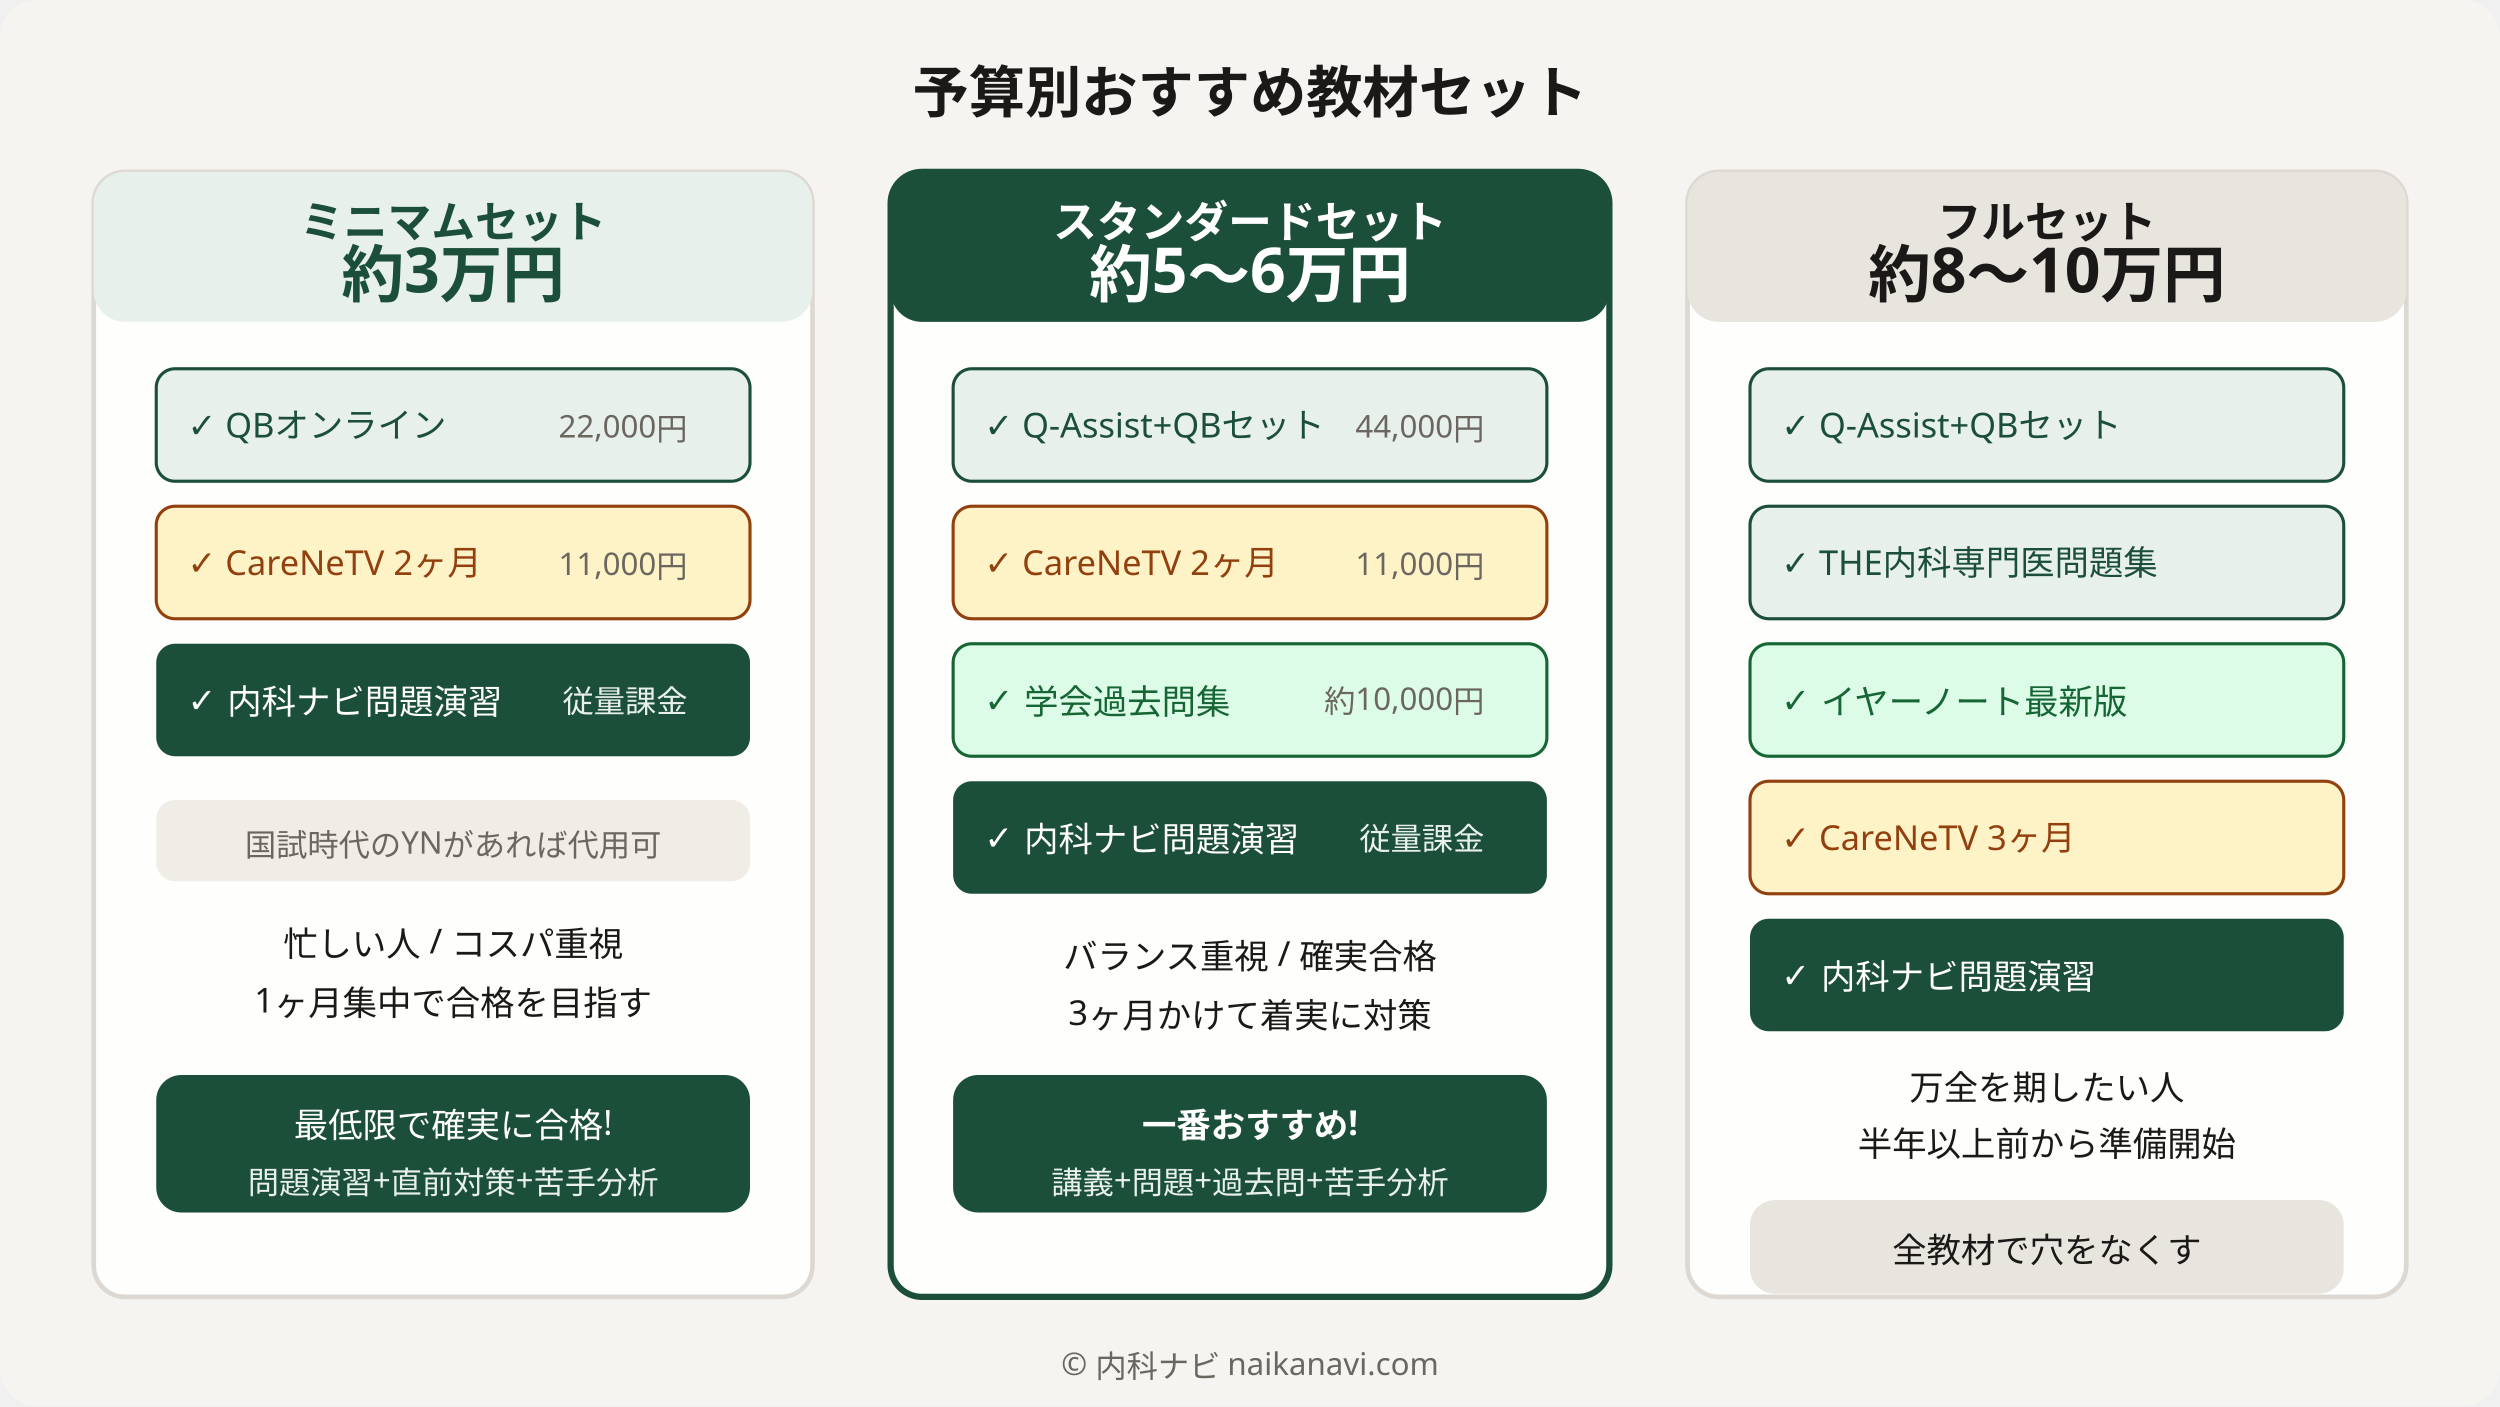
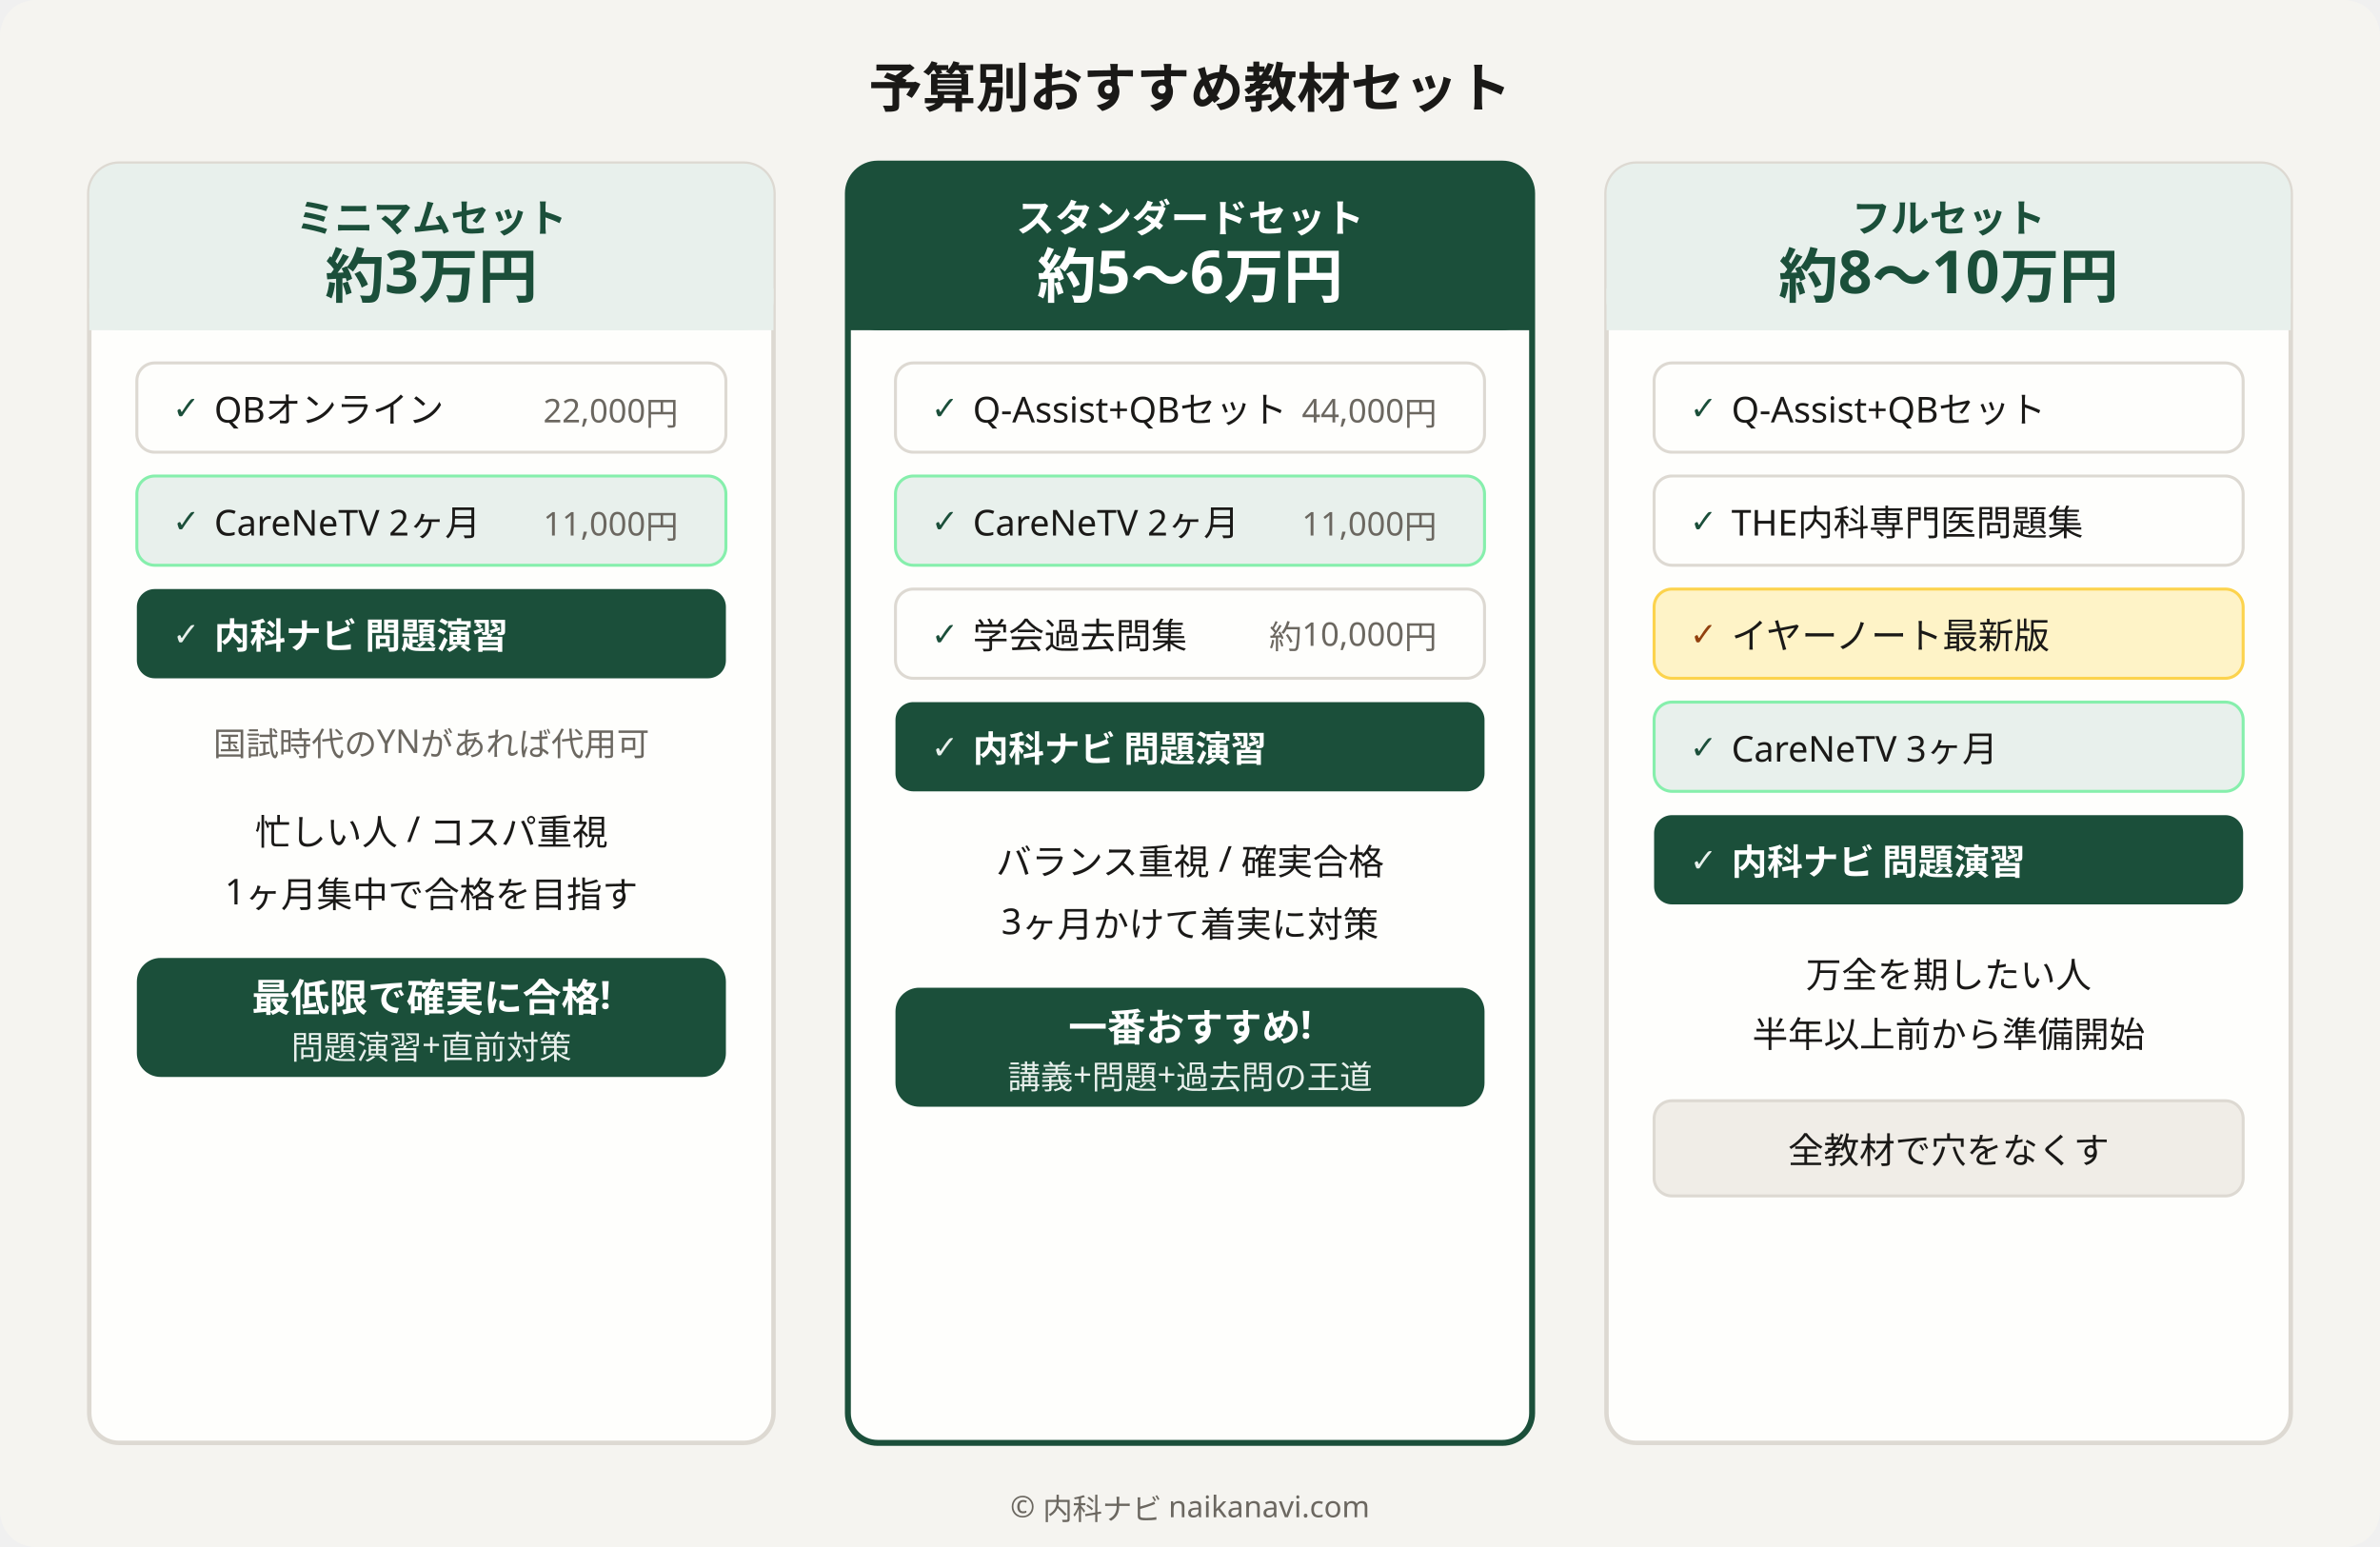
- <svg xmlns="http://www.w3.org/2000/svg" viewBox="0 0 800 450" font-family="'Noto Sans JP', sans-serif">
-   <rect width="800" height="450" fill="#F5F4F0" rx="12" />
+ <svg xmlns="http://www.w3.org/2000/svg" viewBox="0 0 800 520" font-family="'Noto Sans JP', sans-serif">
+   <rect width="800" height="520" fill="#F5F4F0" rx="12" />
  <text x="400" y="36" text-anchor="middle" font-size="18" font-weight="bold" fill="#1A1917">予算別おすすめ教材セット</text>
-   <rect x="30" y="55" width="230" height="360" rx="10" fill="#FEFEFC" stroke="#DDD9D2" stroke-width="1.5" />
-   <rect x="30" y="55" width="230" height="48" rx="10" fill="#E8F0EC" />
-   <text x="145" y="76" text-anchor="middle" font-size="14" font-weight="bold" fill="#1B4F3A">ミニマムセット</text>
-   <text x="145" y="95" text-anchor="middle" font-size="20" font-weight="bold" fill="#1B4F3A">約3万円</text>
-   <rect x="50" y="118" width="190" height="36" rx="6" fill="#E8F0EC" stroke="#1B4F3A" stroke-width="1" />
-   <text x="60" y="140" font-size="11" fill="#1B4F3A">✓ QBオンライン</text>
-   <text x="220" y="140" text-anchor="end" font-size="10" fill="#6B6760">22,000円</text>
-   <rect x="50" y="162" width="190" height="36" rx="6" fill="#FEF3C7" stroke="#92400E" stroke-width="1" />
-   <text x="60" y="184" font-size="11" fill="#92400E">✓ CareNeTV 2ヶ月</text>
-   <text x="220" y="184" text-anchor="end" font-size="10" fill="#6B6760">11,000円</text>
-   <rect x="50" y="206" width="190" height="36" rx="6" fill="#1B4F3A" />
-   <text x="60" y="228" font-size="11" fill="#fff">✓ 内科ナビ問題演習</text>
-   <text x="220" y="228" text-anchor="end" font-size="10" fill="#E8F0EC">従量課金</text>
-   <rect x="50" y="256" width="190" height="26" rx="6" fill="#F0EDE7" />
-   <text x="145" y="274" text-anchor="middle" font-size="10" fill="#6B6760">国試時代のYNがあれば代用可</text>
-   <text x="145" y="306" text-anchor="middle" font-size="11" fill="#1A1917">忙しい人 / コスパ重視</text>
-   <text x="145" y="324" text-anchor="middle" font-size="11" fill="#1A1917">1ヶ月集中で合格を目指す</text>
-   <rect x="50" y="344" width="190" height="44" rx="8" fill="#1B4F3A" />
-   <text x="145" y="364" text-anchor="middle" font-size="11" fill="#fff">最低限で確実に合格!</text>
-   <text x="145" y="382" text-anchor="middle" font-size="10" fill="#E8F0EC">問題演習+直前対策+苦手分析</text>
-   <rect x="285" y="55" width="230" height="360" rx="10" fill="#FEFEFC" stroke="#1B4F3A" stroke-width="2" />
-   <rect x="285" y="55" width="230" height="48" rx="10" fill="#1B4F3A" />
-   <text x="400" y="76" text-anchor="middle" font-size="14" font-weight="bold" fill="#fff">スタンダードセット</text>
-   <text x="400" y="95" text-anchor="middle" font-size="20" font-weight="bold" fill="#fff">約5〜6万円</text>
-   <rect x="305" y="118" width="190" height="36" rx="6" fill="#E8F0EC" stroke="#1B4F3A" stroke-width="1" />
-   <text x="315" y="140" font-size="11" fill="#1B4F3A">✓ Q-Assist+QBセット</text>
-   <text x="475" y="140" text-anchor="end" font-size="10" fill="#6B6760">44,000円</text>
-   <rect x="305" y="162" width="190" height="36" rx="6" fill="#FEF3C7" stroke="#92400E" stroke-width="1" />
-   <text x="315" y="184" font-size="11" fill="#92400E">✓ CareNeTV 2ヶ月</text>
-   <text x="475" y="184" text-anchor="end" font-size="10" fill="#6B6760">11,000円</text>
-   <rect x="305" y="206" width="190" height="36" rx="6" fill="#DCFCE7" stroke="#166534" stroke-width="1" />
-   <text x="315" y="228" font-size="11" fill="#166534">✓ 学会過去問集</text>
-   <text x="475" y="228" text-anchor="end" font-size="10" fill="#6B6760">約10,000円</text>
-   <rect x="305" y="250" width="190" height="36" rx="6" fill="#1B4F3A" />
-   <text x="315" y="272" font-size="11" fill="#fff">✓ 内科ナビ問題演習</text>
-   <text x="475" y="272" text-anchor="end" font-size="10" fill="#E8F0EC">従量課金</text>
-   <text x="400" y="310" text-anchor="middle" font-size="11" fill="#1A1917">バランス重視 / 確実合格</text>
-   <text x="400" y="328" text-anchor="middle" font-size="11" fill="#1A1917">3ヶ月かけて着実に対策</text>
-   <rect x="305" y="344" width="190" height="44" rx="8" fill="#1B4F3A" />
-   <text x="400" y="364" text-anchor="middle" font-size="11" fill="#fff" font-weight="bold">一番おすすめ!</text>
-   <text x="400" y="382" text-anchor="middle" font-size="10" fill="#E8F0EC">講義+問題+過去問+苦手分析</text>
-   <rect x="540" y="55" width="230" height="360" rx="10" fill="#FEFEFC" stroke="#DDD9D2" stroke-width="1.5" />
-   <rect x="540" y="55" width="230" height="48" rx="10" fill="#E8E5DF" />
-   <text x="655" y="76" text-anchor="middle" font-size="14" font-weight="bold" fill="#1A1917">フルセット</text>
-   <text x="655" y="95" text-anchor="middle" font-size="20" font-weight="bold" fill="#1A1917">約8〜10万円</text>
-   <rect x="560" y="118" width="190" height="36" rx="6" fill="#E8F0EC" stroke="#1B4F3A" stroke-width="1" />
-   <text x="570" y="140" font-size="11" fill="#1B4F3A">✓ Q-Assist+QBセット</text>
-   <rect x="560" y="162" width="190" height="36" rx="6" fill="#E8F0EC" stroke="#1B4F3A" stroke-width="1" />
-   <text x="570" y="184" font-size="11" fill="#1B4F3A">✓ THE内科専門医問題集</text>
-   <rect x="560" y="206" width="190" height="36" rx="6" fill="#DCFCE7" stroke="#166534" stroke-width="1" />
-   <text x="570" y="228" font-size="11" fill="#166534">✓ イヤーノート最新版</text>
-   <rect x="560" y="250" width="190" height="36" rx="6" fill="#FEF3C7" stroke="#92400E" stroke-width="1" />
-   <text x="570" y="272" font-size="11" fill="#92400E">✓ CareNeTV 3ヶ月</text>
-   <rect x="560" y="294" width="190" height="36" rx="6" fill="#1B4F3A" />
-   <text x="570" y="316" font-size="11" fill="#fff">✓ 内科ナビ問題演習</text>
-   <text x="655" y="352" text-anchor="middle" font-size="11" fill="#1A1917">万全を期したい人</text>
-   <text x="655" y="370" text-anchor="middle" font-size="11" fill="#1A1917">半年以上前から準備開始</text>
-   <rect x="560" y="384" width="190" height="30" rx="8" fill="#E8E5DF" />
-   <text x="655" y="404" text-anchor="middle" font-size="11" fill="#1A1917">全教材で穴をなくす</text>
-   <text x="400" y="440" text-anchor="middle" font-size="10" fill="#6B6760">© 内科ナビ naikanavi.com</text>
+   <rect x="30" y="55" width="230" height="430" rx="10" fill="#FEFEFC" stroke="#DDD9D2" stroke-width="1.5" />
+   <rect x="30" y="55" width="230" height="56" rx="10" fill="#E8F0EC" />
+   <rect x="30" y="97" width="230" height="14" fill="#E8F0EC" />
+   <text x="145" y="78" text-anchor="middle" font-size="13" font-weight="bold" fill="#1B4F3A">ミニマムセット</text>
+   <text x="145" y="100" text-anchor="middle" font-size="20" font-weight="bold" fill="#1B4F3A">約3万円</text>
+   <rect x="46" y="122" width="198" height="30" rx="6" fill="#FEFEFC" stroke="#DDD9D2" />
+   <text x="58" y="141" font-size="11" fill="#1B4F3A">✓</text>
+   <text x="72" y="142" font-size="12" fill="#1A1917">QBオンライン</text>
+   <text x="228" y="142" text-anchor="end" font-size="11" fill="#6B6760">22,000円</text>
+   <rect x="46" y="160" width="198" height="30" rx="6" fill="#E8F0EC" stroke="#86EFAC" />
+   <text x="58" y="179" font-size="11" fill="#1B4F3A">✓</text>
+   <text x="72" y="180" font-size="12" fill="#1A1917">CareNeTV 2ヶ月</text>
+   <text x="228" y="180" text-anchor="end" font-size="11" fill="#6B6760">11,000円</text>
+   <rect x="46" y="198" width="198" height="30" rx="6" fill="#1B4F3A" />
+   <text x="58" y="217" font-size="11" fill="#E8F0EC">✓</text>
+   <text x="72" y="218" font-size="12" font-weight="bold" fill="#fff">内科ナビ 問題演習</text>
+   <text x="145" y="254" text-anchor="middle" font-size="11" fill="#6B6760">国試時代のYNがあれば代用可</text>
+   <text x="145" y="284" text-anchor="middle" font-size="12" fill="#1A1917">忙しい人 / コスパ重視</text>
+   <text x="145" y="304" text-anchor="middle" font-size="12" fill="#1A1917">1ヶ月集中で合格を目指す</text>
+   <rect x="46" y="322" width="198" height="40" rx="8" fill="#1B4F3A" />
+   <text x="145" y="340" text-anchor="middle" font-size="13" font-weight="bold" fill="#fff">最低限で確実に合格!</text>
+   <text x="145" y="356" text-anchor="middle" font-size="11" fill="#E8F0EC">問題演習+直前対策</text>
+   <rect x="285" y="55" width="230" height="430" rx="10" fill="#FEFEFC" stroke="#1B4F3A" stroke-width="2" />
+   <rect x="285" y="55" width="230" height="56" rx="10" fill="#1B4F3A" />
+   <rect x="285" y="97" width="230" height="14" fill="#1B4F3A" />
+   <text x="400" y="78" text-anchor="middle" font-size="13" font-weight="bold" fill="#fff">スタンダードセット</text>
+   <text x="400" y="100" text-anchor="middle" font-size="20" font-weight="bold" fill="#fff">約5〜6万円</text>
+   <rect x="301" y="122" width="198" height="30" rx="6" fill="#FEFEFC" stroke="#DDD9D2" />
+   <text x="313" y="141" font-size="11" fill="#1B4F3A">✓</text>
+   <text x="327" y="142" font-size="12" fill="#1A1917">Q-Assist+QBセット</text>
+   <text x="483" y="142" text-anchor="end" font-size="11" fill="#6B6760">44,000円</text>
+   <rect x="301" y="160" width="198" height="30" rx="6" fill="#E8F0EC" stroke="#86EFAC" />
+   <text x="313" y="179" font-size="11" fill="#1B4F3A">✓</text>
+   <text x="327" y="180" font-size="12" fill="#1A1917">CareNeTV 2ヶ月</text>
+   <text x="483" y="180" text-anchor="end" font-size="11" fill="#6B6760">11,000円</text>
+   <rect x="301" y="198" width="198" height="30" rx="6" fill="#FEFEFC" stroke="#DDD9D2" />
+   <text x="313" y="217" font-size="11" fill="#1B4F3A">✓</text>
+   <text x="327" y="218" font-size="12" fill="#1A1917">学会過去問集</text>
+   <text x="483" y="218" text-anchor="end" font-size="11" fill="#6B6760">約10,000円</text>
+   <rect x="301" y="236" width="198" height="30" rx="6" fill="#1B4F3A" />
+   <text x="313" y="255" font-size="11" fill="#E8F0EC">✓</text>
+   <text x="327" y="256" font-size="12" font-weight="bold" fill="#fff">内科ナビ 問題演習</text>
+   <text x="400" y="294" text-anchor="middle" font-size="12" fill="#1A1917">バランス重視 / 確実合格</text>
+   <text x="400" y="314" text-anchor="middle" font-size="12" fill="#1A1917">3ヶ月かけて着実に対策</text>
+   <rect x="301" y="332" width="198" height="40" rx="8" fill="#1B4F3A" />
+   <text x="400" y="350" text-anchor="middle" font-size="13" font-weight="bold" fill="#fff">一番おすすめ!</text>
+   <text x="400" y="366" text-anchor="middle" font-size="11" fill="#E8F0EC">講義+問題+過去問の王道</text>
+   <rect x="540" y="55" width="230" height="430" rx="10" fill="#FEFEFC" stroke="#DDD9D2" stroke-width="1.5" />
+   <rect x="540" y="55" width="230" height="56" rx="10" fill="#E8F0EC" />
+   <rect x="540" y="97" width="230" height="14" fill="#E8F0EC" />
+   <text x="655" y="78" text-anchor="middle" font-size="13" font-weight="bold" fill="#1B4F3A">フルセット</text>
+   <text x="655" y="100" text-anchor="middle" font-size="20" font-weight="bold" fill="#1B4F3A">約8〜10万円</text>
+   <rect x="556" y="122" width="198" height="30" rx="6" fill="#FEFEFC" stroke="#DDD9D2" />
+   <text x="568" y="141" font-size="11" fill="#1B4F3A">✓</text>
+   <text x="582" y="142" font-size="12" fill="#1A1917">Q-Assist+QBセット</text>
+   <rect x="556" y="160" width="198" height="30" rx="6" fill="#FEFEFC" stroke="#DDD9D2" />
+   <text x="568" y="179" font-size="11" fill="#1B4F3A">✓</text>
+   <text x="582" y="180" font-size="12" fill="#1A1917">THE内科専門医問題集</text>
+   <rect x="556" y="198" width="198" height="30" rx="6" fill="#FEF3C7" stroke="#FCD34D" />
+   <text x="568" y="217" font-size="11" fill="#92400E">✓</text>
+   <text x="582" y="218" font-size="12" fill="#1A1917">イヤーノート最新版</text>
+   <rect x="556" y="236" width="198" height="30" rx="6" fill="#E8F0EC" stroke="#86EFAC" />
+   <text x="568" y="255" font-size="11" fill="#1B4F3A">✓</text>
+   <text x="582" y="256" font-size="12" fill="#1A1917">CareNeTV 3ヶ月</text>
+   <rect x="556" y="274" width="198" height="30" rx="6" fill="#1B4F3A" />
+   <text x="568" y="293" font-size="11" fill="#E8F0EC">✓</text>
+   <text x="582" y="294" font-size="12" font-weight="bold" fill="#fff">内科ナビ 問題演習</text>
+   <text x="655" y="332" text-anchor="middle" font-size="12" fill="#1A1917">万全を期したい人</text>
+   <text x="655" y="352" text-anchor="middle" font-size="12" fill="#1A1917">半年以上前から準備開始</text>
+   <rect x="556" y="370" width="198" height="32" rx="6" fill="#F0EDE7" stroke="#DDD9D2" />
+   <text x="655" y="391" text-anchor="middle" font-size="12" fill="#1A1917">全教材で穴をなくす</text>
+   <text x="400" y="510" text-anchor="middle" font-size="10" fill="#6B6760">© 内科ナビ naikanavi.com</text>
</svg>
